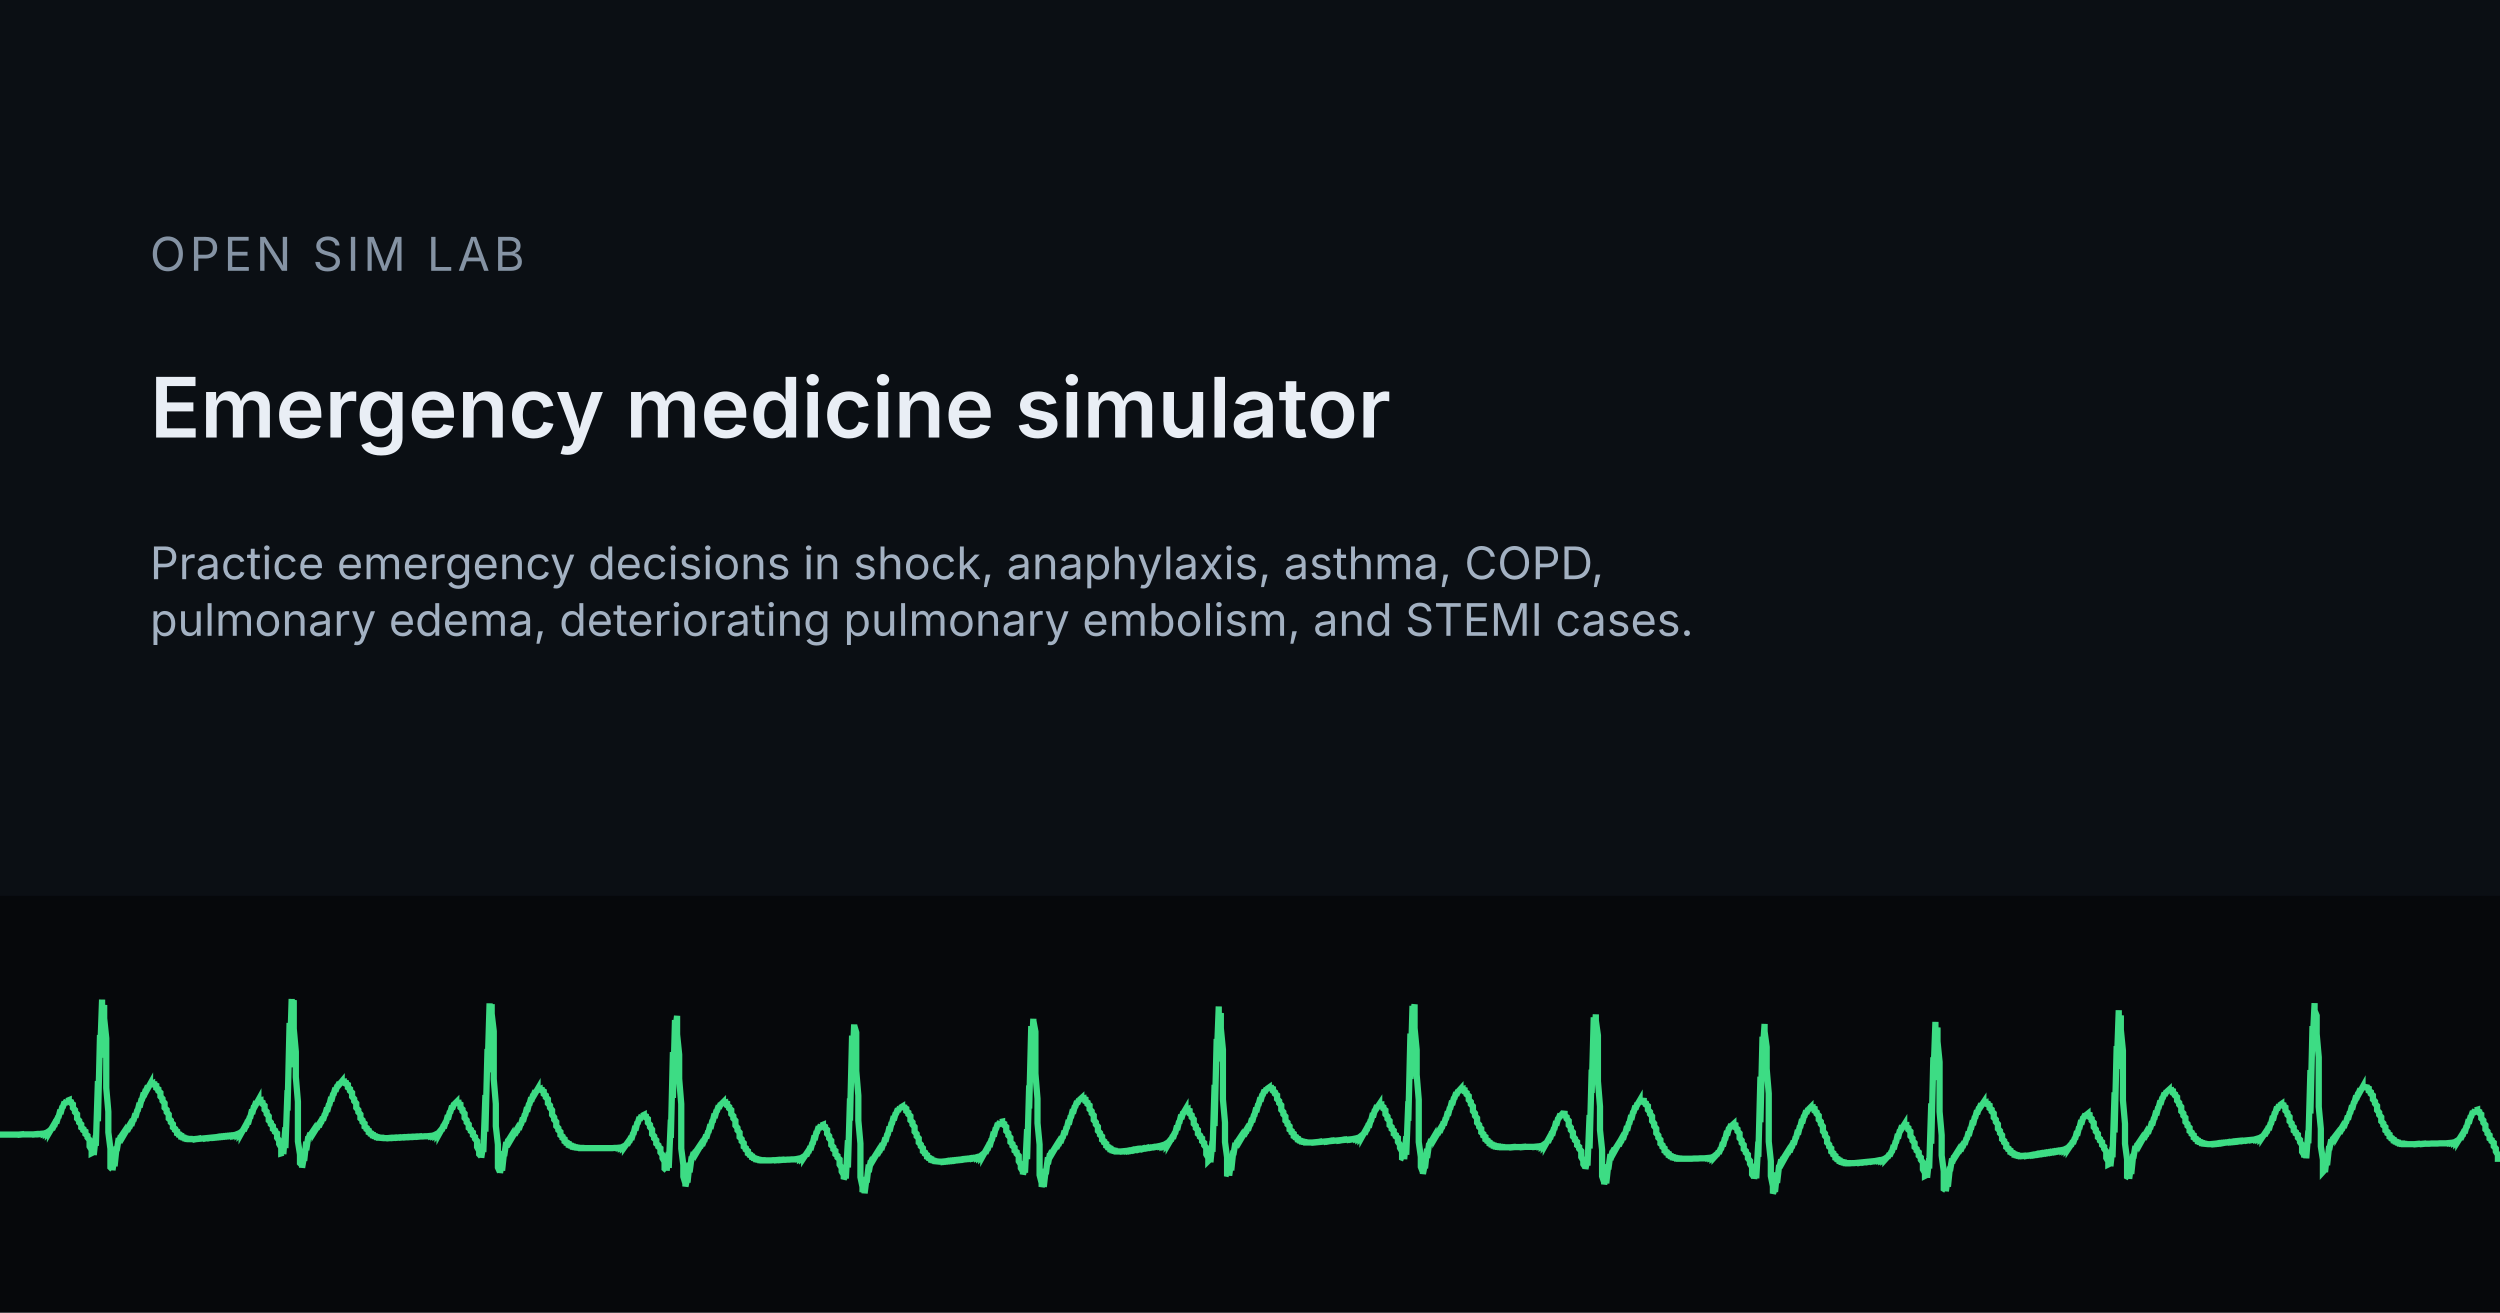
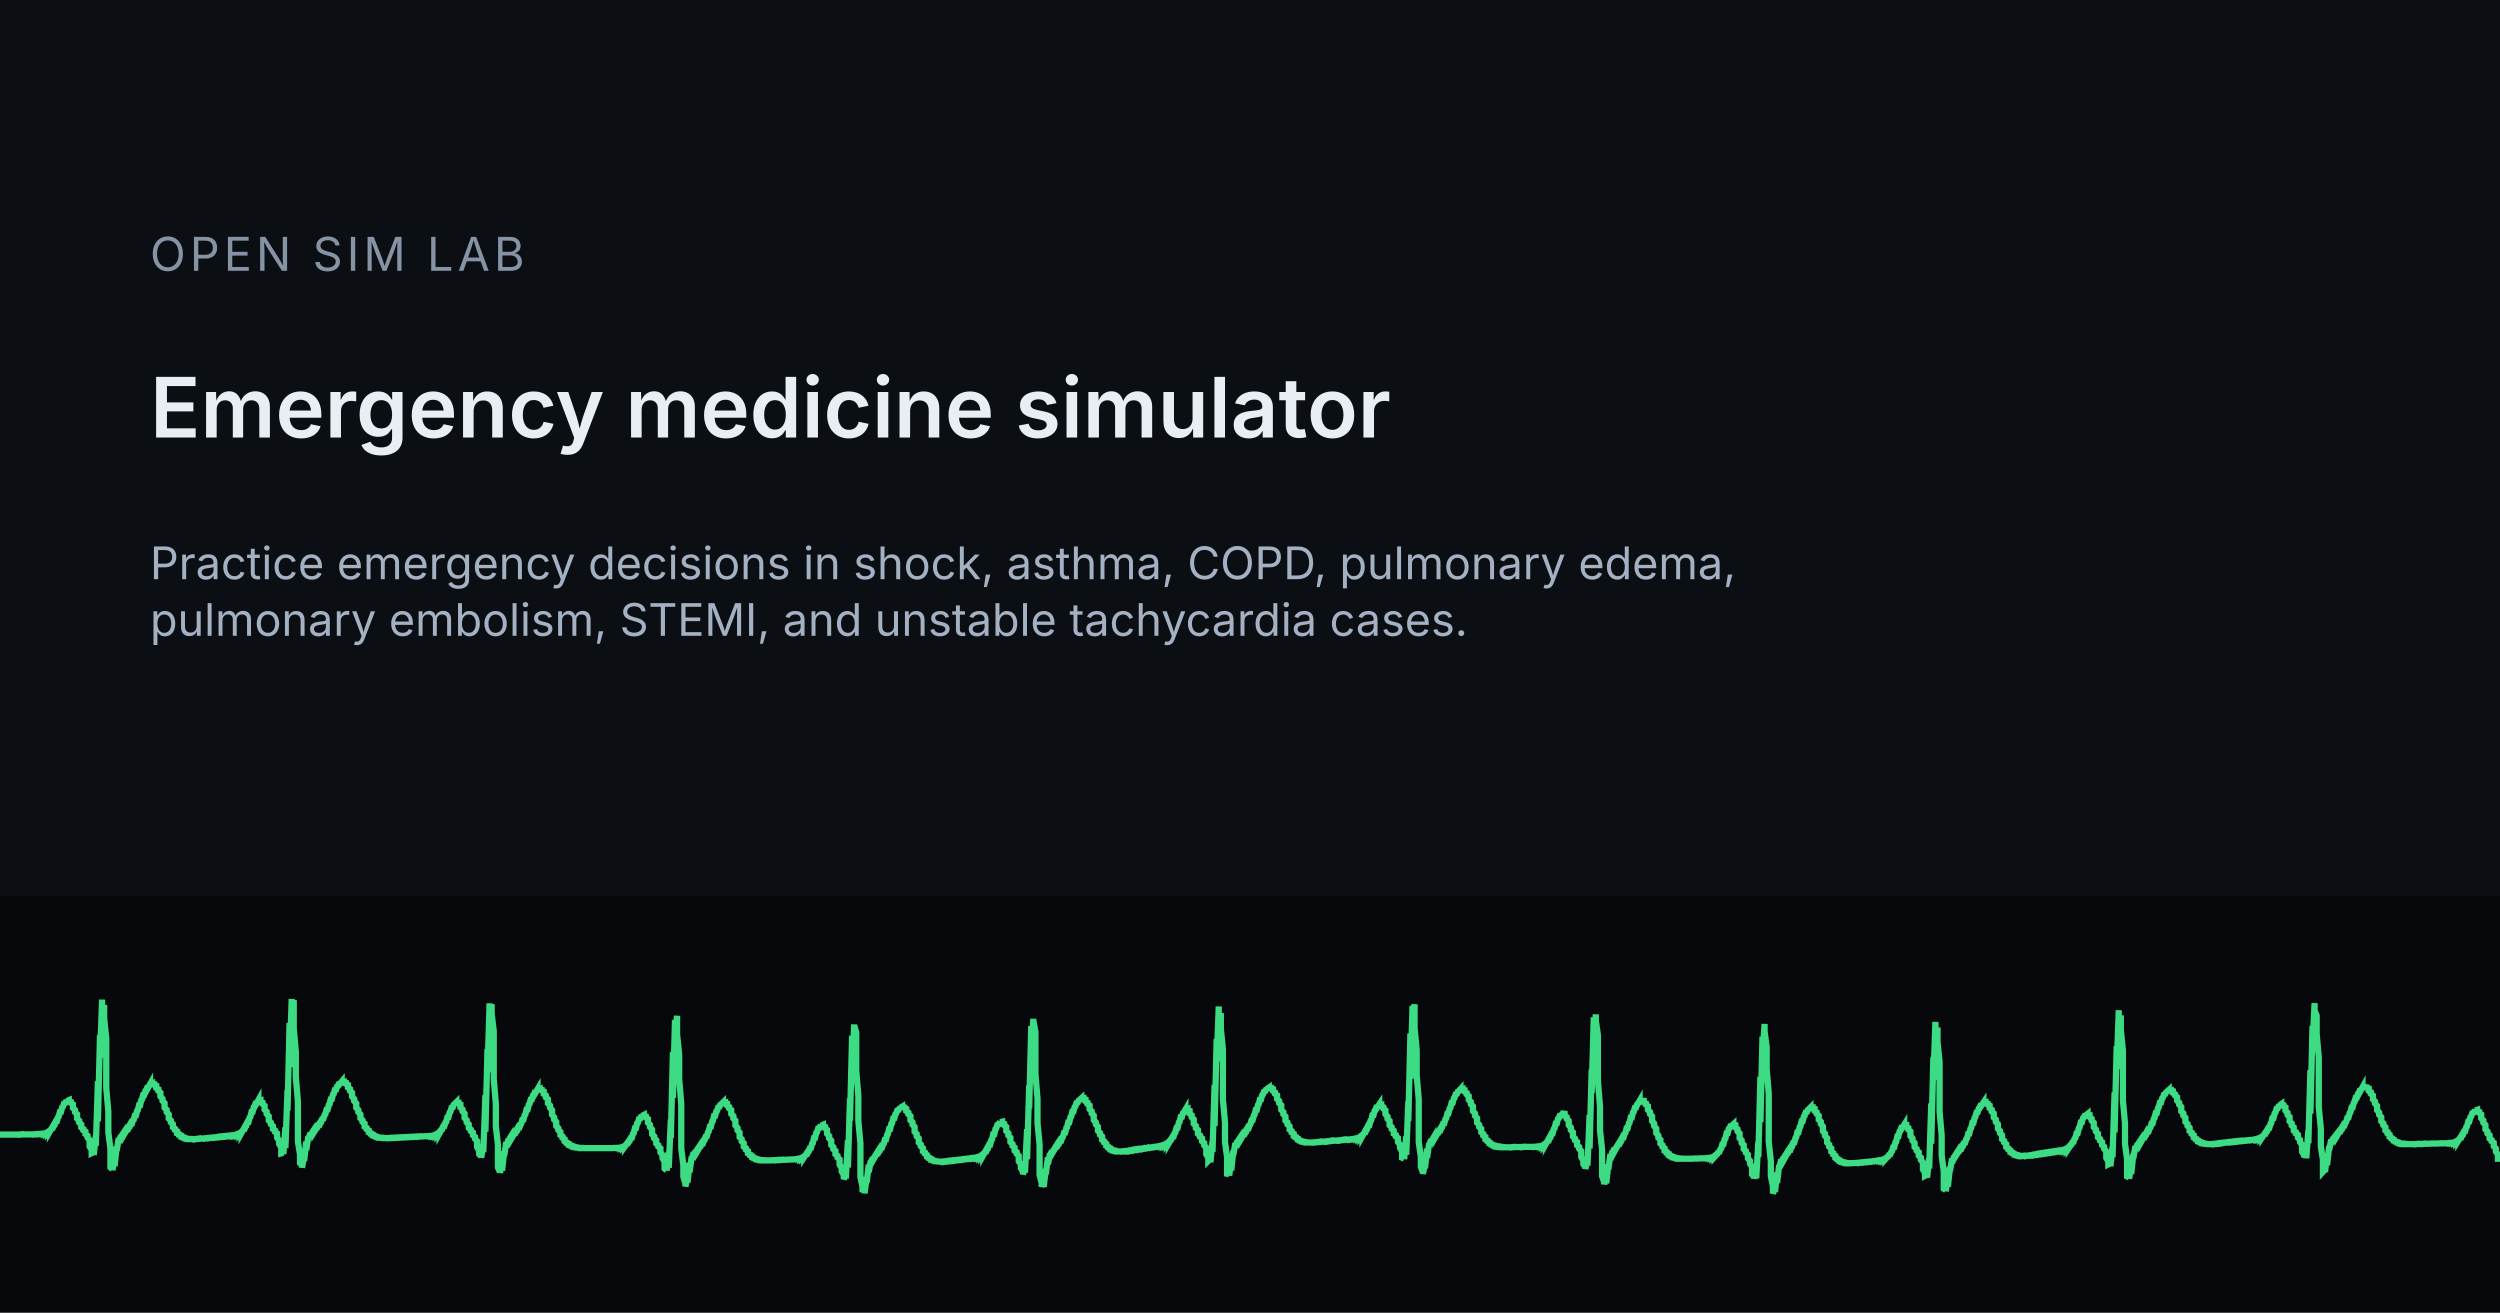
<svg xmlns="http://www.w3.org/2000/svg" width="1200" height="630" viewBox="0 0 1200 630">
  <rect width="1200" height="630" fill="#0B0F14" />
  <rect x="0" y="430" width="1200" height="200" fill="#06080B" />
  <g transform="translate(0 455)">
    <path d="M0 89.6 L0 89.6 L1 89.6 L1 89.6 L2 89.6 L2 89.6 L3 89.6 L3 89.6 L4 89.6 L4 89.6 L5 89.6 L5 89.6 L6 89.6 L6 89.6 L7 89.6 L7 89.6 L8 89.6 L8 89.6 L9 89.6 L9 89.6 L10 89.5 L10 89.6 L11 89.5 L11 89.5 L12 89.5 L12 89.5 L13 89.5 L13 89.5 L14 89.5 L14 89.5 L15 89.5 L15 89.5 L16 89.5 L16 89.5 L17 89.4 L17 89.5 L18 89.4 L18 89.4 L19 89.3 L19 89.4 L20 89.3 L20 89.3 L21 89.1 L21 89.2 L22 88.8 L22 89.0 L23 88.3 L23 88.7 L24 87.6 L24 88.0 L25 86.3 L25 87.2 L26 85.0 L26 85.7 L27 82.6 L27 84.2 L28 80.7 L28 81.6 L29 77.7 L29 79.7 L30 75.9 L30 76.8 L31 73.9 L31 75.1 L32 73.2 L32 73.5 L33 73.1 L33 73.5 L34 73.9 L34 74.4 L35 75.1 L35 76.8 L36 77.8 L36 78.8 L37 79.8 L37 81.9 L38 82.9 L38 83.8 L39 84.7 L39 86.2 L40 86.9 L40 87.5 L41 88.1 L41 89.3 L42 90.1 L42 91.0 L43 92.2 L43 95.3 L44 97.0 L44 98.5 L45 98.0 L45 99.4 L46 90.1 L46 95.0 L47 63.9 L47 83.2 L48 41.8 L48 52.7 L49 24.8 L49 32.7 L50 27.4 L50 33.8 L51 43.4 L51 67.2 L52 78.6 L52 88.5 L53 96.4 L53 105.3 L54 106.3 L54 106.7 L55 99.9 L55 104.8 L56 95.3 L56 97.4 L57 91.3 L57 93.5 L58 90.2 L58 90.7 L59 89.2 L59 89.8 L60 88.4 L60 88.8 L61 87.1 L61 88.0 L62 85.9 L62 86.5 L63 83.9 L63 85.3 L64 82.2 L64 83.1 L65 79.5 L65 81.4 L66 77.5 L66 78.5 L67 74.4 L67 76.5 L68 72.3 L68 73.4 L69 69.5 L69 71.4 L70 67.9 L70 68.7 L71 66.2 L71 67.3 L72 65.5 L72 65.7 L73 65.2 L73 65.3 L74 65.4 L74 65.7 L75 66.1 L75 67.2 L76 67.8 L76 68.6 L77 69.5 L77 71.3 L78 72.4 L78 73.4 L79 74.5 L79 76.7 L80 77.7 L80 78.8 L81 79.9 L81 81.9 L82 82.8 L82 83.7 L83 84.6 L83 86.1 L84 86.8 L84 87.4 L85 88.0 L85 89.0 L86 89.4 L86 89.8 L87 90.1 L87 90.7 L88 90.9 L88 91.1 L89 91.3 L89 91.5 L90 91.6 L90 91.7 L91 91.7 L91 91.8 L92 91.8 L92 91.8 L93 91.8 L93 91.8 L94 91.7 L94 91.8 L95 91.6 L95 91.7 L96 91.6 L96 91.6 L97 91.5 L97 91.5 L98 91.4 L98 91.4 L99 91.3 L99 91.4 L100 91.2 L100 91.2 L101 91.1 L101 91.2 L102 91.0 L102 91.0 L103 90.9 L103 91.0 L104 90.8 L104 90.9 L105 90.7 L105 90.8 L106 90.6 L106 90.7 L107 90.5 L107 90.6 L108 90.4 L108 90.5 L109 90.3 L109 90.4 L110 90.2 L110 90.3 L111 90.1 L111 90.2 L112 90.0 L112 90.1 L113 89.7 L113 89.9 L114 89.5 L114 89.6 L115 88.9 L115 89.3 L116 88.2 L116 88.6 L117 86.8 L117 87.8 L118 85.4 L118 86.1 L119 82.8 L119 84.6 L120 80.8 L120 81.8 L121 77.6 L121 79.7 L122 75.7 L122 76.6 L123 73.7 L123 74.9 L124 73.1 L124 73.3 L125 73.1 L125 73.7 L126 74.2 L126 74.9 L127 75.7 L127 77.6 L128 78.6 L128 79.7 L129 80.8 L129 82.8 L130 83.8 L130 84.6 L131 85.5 L131 86.9 L132 87.6 L132 88.3 L133 89.0 L133 91.1 L134 92.5 L134 94.1 L135 95.8 L135 98.6 L136 98.3 L136 99.0 L137 86.1 L137 96.1 L138 68.3 L138 78.1 L139 36.0 L139 57.3 L140 24.5 L140 28.4 L141 25.1 L141 38.8 L142 49.9 L142 62.0 L143 73.8 L143 92.9 L144 99.2 L144 103.3 L145 104.3 L145 105.5 L146 99.7 L146 102.2 L147 93.0 L147 97.1 L148 90.5 L148 91.6 L149 88.9 L149 89.8 L150 88.3 L150 88.6 L151 87.3 L151 88.0 L152 86.4 L152 86.9 L153 84.8 L153 85.9 L154 83.5 L154 84.2 L155 81.2 L155 82.8 L156 79.5 L156 80.4 L157 76.7 L157 78.6 L158 74.7 L158 75.7 L159 71.6 L159 73.6 L160 69.7 L160 70.7 L161 67.2 L161 68.9 L162 65.9 L162 66.5 L163 64.6 L163 65.4 L164 64.2 L164 64.3 L165 64.2 L165 64.4 L166 64.7 L166 65.2 L167 65.7 L167 67.0 L168 67.7 L168 68.6 L169 69.5 L169 71.4 L170 72.5 L170 73.5 L171 74.6 L171 76.7 L172 77.8 L172 78.8 L173 79.9 L173 81.8 L174 82.7 L174 83.5 L175 84.3 L175 85.8 L176 86.4 L176 87.0 L177 87.6 L177 88.5 L178 88.9 L178 89.3 L179 89.6 L179 90.1 L180 90.3 L180 90.5 L181 90.7 L181 90.9 L182 91.0 L182 91.1 L183 91.1 L183 91.2 L184 91.3 L184 91.3 L185 91.3 L185 91.3 L186 91.3 L186 91.3 L187 91.2 L187 91.3 L188 91.2 L188 91.2 L189 91.1 L189 91.2 L190 91.1 L190 91.1 L191 91.0 L191 91.1 L192 91.0 L192 91.0 L193 90.9 L193 91.0 L194 90.9 L194 90.9 L195 90.8 L195 90.9 L196 90.8 L196 90.8 L197 90.7 L197 90.8 L198 90.7 L198 90.7 L199 90.6 L199 90.7 L200 90.6 L200 90.6 L201 90.5 L201 90.6 L202 90.5 L202 90.5 L203 90.5 L203 90.5 L204 90.4 L204 90.4 L205 90.4 L205 90.4 L206 90.3 L206 90.3 L207 90.2 L207 90.3 L208 90.0 L208 90.1 L209 89.6 L209 89.9 L210 89.2 L210 89.4 L211 88.2 L211 88.9 L212 87.1 L212 87.7 L213 85.0 L213 86.5 L214 83.3 L214 84.2 L215 80.3 L215 82.3 L216 78.3 L216 79.3 L217 75.8 L217 77.4 L218 74.6 L218 75.1 L219 74.1 L219 74.3 L220 74.3 L220 74.6 L221 75.1 L221 76.6 L222 77.5 L222 78.4 L223 79.5 L223 81.6 L224 82.7 L224 83.7 L225 84.7 L225 86.4 L226 87.2 L226 87.9 L227 88.6 L227 89.9 L228 90.7 L228 91.6 L229 92.7 L229 95.6 L230 97.4 L230 99.0 L231 100.1 L231 100.7 L232 94.1 L232 98.0 L233 70.6 L233 88.2 L234 48.5 L234 59.7 L235 26.6 L235 38.3 L236 27.0 L236 31.6 L237 40.0 L237 63.0 L238 74.9 L238 85.6 L239 94.4 L239 105.4 L240 107.6 L240 108.0 L241 102.4 L241 106.9 L242 97.6 L242 99.9 L243 93.2 L243 95.7 L244 91.9 L244 92.5 L245 90.9 L245 91.5 L246 90.2 L246 90.6 L247 88.9 L247 89.8 L248 87.8 L248 88.4 L249 85.8 L249 87.2 L250 84.2 L250 85.0 L251 81.5 L251 83.4 L252 79.6 L252 80.6 L253 76.5 L253 78.6 L254 74.5 L254 75.5 L255 71.8 L255 73.6 L256 70.2 L256 71.0 L257 68.5 L257 69.6 L258 67.9 L258 68.2 L259 67.8 L259 67.9 L260 68.1 L260 68.4 L261 68.9 L261 70.1 L262 70.8 L262 71.7 L263 72.6 L263 74.6 L264 75.6 L264 76.7 L265 77.9 L265 80.1 L266 81.3 L266 82.4 L267 83.5 L267 85.5 L268 86.5 L268 87.4 L269 88.3 L269 89.8 L270 90.5 L270 91.2 L271 91.8 L271 92.8 L272 93.3 L272 93.7 L273 94.0 L273 94.6 L274 94.8 L274 95.0 L275 95.2 L275 95.5 L276 95.6 L276 95.7 L277 95.8 L277 95.9 L278 96.0 L278 96.0 L279 96.0 L279 96.1 L280 96.1 L280 96.1 L281 96.1 L281 96.1 L282 96.1 L282 96.1 L283 96.1 L283 96.1 L284 96.1 L284 96.1 L285 96.1 L285 96.1 L286 96.1 L286 96.1 L287 96.1 L287 96.1 L288 96.1 L288 96.1 L289 96.1 L289 96.1 L290 96.1 L290 96.1 L291 96.1 L291 96.1 L292 96.1 L292 96.1 L293 96.1 L293 96.1 L294 96.1 L294 96.1 L295 96.0 L295 96.0 L296 96.0 L296 96.0 L297 95.9 L297 96.0 L298 95.8 L298 95.9 L299 95.4 L299 95.7 L300 94.9 L300 95.2 L301 93.8 L301 94.6 L302 92.7 L302 93.3 L303 90.5 L303 92.1 L304 88.6 L304 89.6 L305 85.5 L305 87.6 L306 83.5 L306 84.5 L307 81.2 L307 82.7 L308 80.3 L308 80.7 L309 80.2 L309 80.4 L310 80.8 L310 81.4 L311 82.1 L311 83.9 L312 84.9 L312 86.0 L313 87.2 L313 89.4 L314 90.4 L314 91.4 L315 92.3 L315 93.9 L316 94.7 L316 95.4 L317 96.2 L317 98.1 L318 99.4 L318 100.9 L319 102.6 L319 105.9 L320 106.8 L320 106.9 L321 98.0 L321 105.6 L322 82.4 L322 91.2 L323 50.0 L323 72.0 L324 34.6 L324 40.8 L325 32.6 L325 41.5 L326 51.2 L326 62.8 L327 74.9 L327 96.3 L328 104.2 L328 109.8 L329 113.1 L329 114.5 L330 110.3 L330 112.6 L331 103.1 L331 107.7 L332 100.2 L332 101.4 L333 98.1 L333 99.3 L334 97.4 L334 97.8 L335 96.3 L335 97.1 L336 95.4 L336 95.9 L337 93.6 L337 94.9 L338 92.2 L338 92.9 L339 89.7 L339 91.4 L340 87.8 L340 88.7 L341 84.7 L341 86.8 L342 82.6 L342 83.7 L343 79.6 L343 81.6 L344 77.8 L344 78.7 L345 75.7 L345 77.0 L346 74.7 L346 75.2 L347 74.2 L347 74.4 L348 74.2 L348 74.4 L349 74.7 L349 75.6 L350 76.3 L350 77.0 L351 77.8 L351 79.7 L352 80.7 L352 81.8 L353 82.9 L353 85.2 L354 86.4 L354 87.5 L355 88.6 L355 90.8 L356 91.8 L356 92.8 L357 93.7 L357 95.4 L358 96.1 L358 96.8 L359 97.5 L359 98.6 L360 99.1 L360 99.5 L361 99.9 L361 100.5 L362 100.8 L362 101.0 L363 101.2 L363 101.5 L364 101.6 L364 101.7 L365 101.8 L365 101.9 L366 101.9 L366 102.0 L367 102.0 L367 102.0 L368 102.0 L368 102.0 L369 102.0 L369 102.0 L370 102.0 L370 102.0 L371 101.9 L371 101.9 L372 101.9 L372 101.9 L373 101.8 L373 101.9 L374 101.8 L374 101.8 L375 101.7 L375 101.8 L376 101.7 L376 101.7 L377 101.7 L377 101.7 L378 101.6 L378 101.6 L379 101.6 L379 101.6 L380 101.5 L380 101.5 L381 101.5 L381 101.5 L382 101.4 L382 101.4 L383 101.2 L383 101.3 L384 101.1 L384 101.2 L385 100.6 L385 100.9 L386 100.1 L386 100.4 L387 98.9 L387 99.8 L388 97.7 L388 98.3 L389 95.3 L389 97.0 L390 93.3 L390 94.3 L391 90.1 L391 92.2 L392 88.0 L392 89.0 L393 85.7 L393 87.1 L394 85.0 L394 85.3 L395 84.9 L395 85.3 L396 85.8 L396 86.5 L397 87.3 L397 89.2 L398 90.3 L398 91.4 L399 92.5 L399 94.6 L400 95.6 L400 96.6 L401 97.4 L401 99.0 L402 99.8 L402 100.6 L403 101.5 L403 104.0 L404 105.6 L404 107.3 L405 109.0 L405 111.0 L406 108.9 L406 110.7 L407 92.3 L407 105.4 L408 72.2 L408 82.9 L409 42.1 L409 60.9 L410 36.7 L410 37.2 L411 40.6 L411 59.0 L412 70.9 L412 82.9 L413 93.9 L413 110.0 L414 114.7 L414 117.2 L415 115.0 L415 117.8 L416 110.0 L416 112.6 L417 104.0 L417 107.6 L418 102.1 L418 102.9 L419 100.7 L419 101.5 L420 99.9 L420 100.3 L421 98.6 L421 99.5 L422 97.5 L422 98.1 L423 95.5 L423 96.9 L424 93.8 L424 94.7 L425 91.1 L425 93.0 L426 89.0 L426 90.1 L427 85.8 L427 88.0 L428 83.7 L428 84.8 L429 80.8 L429 82.7 L430 79.1 L430 79.9 L431 77.2 L431 78.4 L432 76.5 L432 76.8 L433 76.2 L433 76.3 L434 76.5 L434 76.7 L435 77.2 L435 78.3 L436 79.0 L436 79.8 L437 80.7 L437 82.7 L438 83.7 L438 84.8 L439 85.9 L439 88.2 L440 89.3 L440 90.4 L441 91.4 L441 93.4 L442 94.4 L442 95.2 L443 96.1 L443 97.6 L444 98.2 L444 98.8 L445 99.4 L445 100.3 L446 100.7 L446 101.0 L447 101.3 L447 101.8 L448 102.0 L448 102.1 L449 102.3 L449 102.4 L450 102.5 L450 102.5 L451 102.6 L451 102.6 L452 102.6 L452 102.6 L453 102.5 L453 102.6 L454 102.4 L454 102.5 L455 102.3 L455 102.4 L456 102.2 L456 102.3 L457 102.1 L457 102.2 L458 102.0 L458 102.1 L459 101.9 L459 102.0 L460 101.8 L460 101.8 L461 101.6 L461 101.7 L462 101.5 L462 101.6 L463 101.4 L463 101.5 L464 101.3 L464 101.3 L465 101.1 L465 101.2 L466 101.0 L466 101.1 L467 100.9 L467 101.0 L468 100.7 L468 100.8 L469 100.5 L469 100.7 L470 100.2 L470 100.4 L471 99.6 L471 100.1 L472 99.0 L472 99.4 L473 97.6 L473 98.6 L474 96.3 L474 97.0 L475 93.7 L475 95.5 L476 91.6 L476 92.6 L477 88.3 L477 90.5 L478 86.3 L478 87.2 L479 84.1 L479 85.4 L480 83.4 L480 83.6 L481 83.4 L481 83.9 L482 84.4 L482 85.1 L483 85.9 L483 87.9 L484 88.9 L484 90.0 L485 91.1 L485 93.2 L486 94.1 L486 95.0 L487 95.8 L487 97.3 L488 98.0 L488 98.8 L489 99.8 L489 102.4 L490 104.0 L490 105.7 L491 107.3 L491 108.7 L492 105.6 L492 107.9 L493 87.0 L493 101.4 L494 66.0 L494 77.1 L495 37.5 L495 54.8 L496 34.0 L496 34.9 L497 40.2 L497 60.3 L498 72.4 L498 84.1 L499 94.4 L499 109.0 L500 112.9 L500 114.7 L501 111.2 L501 114.7 L502 106.1 L502 108.6 L503 100.5 L503 103.8 L504 98.7 L504 99.5 L505 97.4 L505 98.2 L506 96.6 L506 97.0 L507 95.3 L507 96.2 L508 94.2 L508 94.8 L509 92.2 L509 93.6 L510 90.6 L510 91.4 L511 87.8 L511 89.7 L512 85.8 L512 86.8 L513 82.6 L513 84.8 L514 80.5 L514 81.6 L515 77.5 L515 79.5 L516 75.7 L516 76.6 L517 73.6 L517 74.9 L518 72.7 L518 73.1 L519 72.2 L519 72.4 L520 72.2 L520 72.4 L521 72.7 L521 73.6 L522 74.2 L522 74.9 L523 75.6 L523 77.4 L524 78.4 L524 79.4 L525 80.4 L525 82.6 L526 83.7 L526 84.7 L527 85.8 L527 87.8 L528 88.8 L528 89.7 L529 90.5 L529 92.1 L530 92.8 L530 93.4 L531 94.0 L531 95.0 L532 95.5 L532 95.9 L533 96.2 L533 96.8 L534 97.0 L534 97.2 L535 97.3 L535 97.5 L536 97.6 L536 97.7 L537 97.7 L537 97.7 L538 97.7 L538 97.7 L539 97.6 L539 97.7 L540 97.6 L540 97.6 L541 97.4 L541 97.5 L542 97.3 L542 97.4 L543 97.1 L543 97.3 L544 97.0 L544 97.1 L545 96.8 L545 97.0 L546 96.7 L546 96.8 L547 96.6 L547 96.7 L548 96.4 L548 96.5 L549 96.3 L549 96.4 L550 96.1 L550 96.2 L551 96.0 L551 96.1 L552 95.9 L552 95.9 L553 95.7 L553 95.8 L554 95.6 L554 95.6 L555 95.4 L555 95.5 L556 95.3 L556 95.3 L557 95.0 L557 95.2 L558 94.9 L558 95.0 L559 94.4 L559 94.7 L560 94.0 L560 94.3 L561 93.1 L561 93.8 L562 92.1 L562 92.6 L563 90.1 L563 91.5 L564 88.4 L564 89.3 L565 85.3 L565 87.4 L566 83.1 L566 84.2 L567 80.1 L567 82.1 L568 78.7 L568 79.3 L569 77.6 L569 78.1 L570 77.6 L570 77.9 L571 78.2 L571 79.5 L572 80.3 L572 81.3 L573 82.3 L573 84.4 L574 85.4 L574 86.5 L575 87.4 L575 89.2 L576 90.0 L576 90.7 L577 91.4 L577 92.8 L578 93.6 L578 94.7 L579 95.9 L579 99.1 L580 100.8 L580 102.2 L581 101.2 L581 102.9 L582 92.7 L582 97.9 L583 65.7 L583 85.5 L584 43.7 L584 54.5 L585 28.1 L585 34.9 L586 31.3 L586 38.6 L587 48.8 L587 72.7 L588 83.8 L588 93.2 L589 100.5 L589 108.4 L590 108.6 L590 109.3 L591 101.8 L591 106.8 L592 97.3 L592 99.4 L593 93.6 L593 95.7 L594 92.5 L594 93.0 L595 91.5 L595 92.2 L596 90.7 L596 91.1 L597 89.4 L597 90.3 L598 88.2 L598 88.8 L599 86.1 L599 87.6 L600 84.5 L600 85.3 L601 81.8 L601 83.6 L602 79.8 L602 80.8 L603 76.7 L603 78.8 L604 74.7 L604 75.7 L605 71.8 L605 73.7 L606 70.1 L606 70.9 L607 68.2 L607 69.4 L608 67.4 L608 67.8 L609 67.1 L609 67.2 L610 67.2 L610 67.4 L611 67.7 L611 68.6 L612 69.3 L612 70.0 L613 70.7 L613 72.5 L614 73.5 L614 74.5 L615 75.5 L615 77.7 L616 78.8 L616 79.8 L617 80.9 L617 82.9 L618 83.8 L618 84.7 L619 85.6 L619 87.2 L620 87.9 L620 88.6 L621 89.2 L621 90.3 L622 90.7 L622 91.1 L623 91.5 L623 92.1 L624 92.4 L624 92.6 L625 92.8 L625 93.0 L626 93.1 L626 93.2 L627 93.3 L627 93.4 L628 93.4 L628 93.4 L629 93.4 L629 93.4 L630 93.4 L630 93.4 L631 93.3 L631 93.4 L632 93.3 L632 93.3 L633 93.1 L633 93.2 L634 93.1 L634 93.1 L635 93.0 L635 93.0 L636 92.9 L636 92.9 L637 92.8 L637 92.9 L638 92.7 L638 92.8 L639 92.6 L639 92.7 L640 92.6 L640 92.6 L641 92.5 L641 92.5 L642 92.4 L642 92.4 L643 92.3 L643 92.4 L644 92.2 L644 92.3 L645 92.1 L645 92.2 L646 92.1 L646 92.1 L647 92.0 L647 92.0 L648 91.9 L648 92.0 L649 91.8 L649 91.9 L650 91.7 L650 91.7 L651 91.4 L651 91.6 L652 91.2 L652 91.3 L653 90.5 L653 91.0 L654 89.9 L654 90.2 L655 88.4 L655 89.4 L656 87.0 L656 87.7 L657 84.4 L657 86.2 L658 82.4 L658 83.4 L659 79.3 L659 81.3 L660 77.5 L660 78.3 L661 75.6 L661 76.7 L662 75.2 L662 75.3 L663 75.2 L663 75.8 L664 76.4 L664 77.1 L665 77.9 L665 79.8 L666 80.9 L666 82.0 L667 83.0 L667 85.1 L668 86.0 L668 86.9 L669 87.7 L669 89.2 L670 89.8 L670 90.5 L671 91.2 L671 93.1 L672 94.5 L672 96.0 L673 97.7 L673 100.7 L674 101.1 L674 101.4 L675 90.4 L675 99.3 L676 73.6 L676 83.0 L677 41.1 L677 62.9 L678 27.8 L678 32.7 L679 27.1 L679 38.5 L680 49.0 L680 60.9 L681 72.9 L681 93.2 L682 100.3 L682 105.1 L683 107.7 L683 108.5 L684 103.4 L684 105.8 L685 96.4 L685 100.8 L686 93.7 L686 94.8 L687 91.9 L687 92.9 L688 91.2 L688 91.5 L689 90.1 L689 90.8 L690 89.1 L690 89.6 L691 87.3 L691 88.6 L692 85.9 L692 86.7 L693 83.4 L693 85.1 L694 81.5 L694 82.5 L695 78.5 L695 80.5 L696 76.4 L696 77.4 L697 73.4 L697 75.4 L698 71.6 L698 72.5 L699 69.4 L699 70.8 L700 68.4 L700 68.9 L701 67.8 L701 68.1 L702 67.8 L702 67.9 L703 68.2 L703 69.0 L704 69.6 L704 70.3 L705 71.1 L705 72.9 L706 73.9 L706 75.0 L707 76.0 L707 78.3 L708 79.4 L708 80.6 L709 81.7 L709 83.9 L710 84.9 L710 85.9 L711 86.8 L711 88.5 L712 89.3 L712 90.1 L713 90.7 L713 91.9 L714 92.4 L714 92.8 L715 93.3 L715 93.9 L716 94.2 L716 94.5 L717 94.7 L717 95.0 L718 95.1 L718 95.3 L719 95.3 L719 95.5 L720 95.5 L720 95.6 L721 95.6 L721 95.7 L722 95.7 L722 95.7 L723 95.7 L723 95.7 L724 95.7 L724 95.7 L725 95.7 L725 95.7 L726 95.6 L726 95.7 L727 95.6 L727 95.6 L728 95.6 L728 95.6 L729 95.6 L729 95.6 L730 95.6 L730 95.6 L731 95.5 L731 95.6 L732 95.5 L732 95.5 L733 95.5 L733 95.5 L734 95.5 L734 95.5 L735 95.5 L735 95.5 L736 95.5 L736 95.5 L737 95.4 L737 95.5 L738 95.4 L738 95.4 L739 95.2 L739 95.3 L740 95.0 L740 95.1 L741 94.4 L741 94.9 L742 93.8 L742 94.1 L743 92.3 L743 93.4 L744 90.9 L744 91.7 L745 88.3 L745 90.1 L746 86.2 L746 87.3 L747 83.2 L747 85.2 L748 81.4 L748 82.2 L749 79.7 L749 80.7 L750 79.5 L750 79.5 L751 79.6 L751 80.5 L752 81.2 L752 82.0 L753 83.0 L753 85.1 L754 86.2 L754 87.4 L755 88.5 L755 90.5 L756 91.5 L756 92.3 L757 93.1 L757 94.7 L758 95.5 L758 96.4 L759 97.5 L759 100.4 L760 102.1 L760 103.8 L761 105.3 L761 106.1 L762 101.4 L762 104.5 L763 80.2 L763 96.3 L764 58.4 L764 69.6 L765 33.3 L765 47.7 L766 31.9 L766 34.9 L767 42.0 L767 64.0 L768 76.1 L768 87.4 L769 96.9 L769 109.6 L770 112.5 L770 113.5 L771 108.9 L771 113.0 L772 103.9 L772 106.3 L773 99.0 L773 101.8 L774 97.5 L774 98.1 L775 96.2 L775 97.0 L776 95.4 L776 95.8 L777 94.0 L777 95.0 L778 92.7 L778 93.4 L779 90.4 L779 92.0 L780 88.6 L780 89.5 L781 85.6 L781 87.7 L782 83.5 L782 84.6 L783 80.3 L783 82.5 L784 78.3 L784 79.3 L785 75.8 L785 77.4 L786 74.5 L786 75.1 L787 73.4 L787 74.0 L788 73.3 L788 73.3 L789 73.4 L789 74.1 L790 74.6 L790 75.2 L791 75.9 L791 77.7 L792 78.7 L792 79.7 L793 80.8 L793 83.1 L794 84.3 L794 85.5 L795 86.7 L795 88.9 L796 90.0 L796 91.1 L797 92.1 L797 93.9 L798 94.7 L798 95.5 L799 96.2 L799 97.4 L800 97.9 L800 98.4 L801 98.8 L801 99.5 L802 99.8 L802 100.1 L803 100.3 L803 100.6 L804 100.7 L804 100.8 L805 100.9 L805 101.1 L806 101.1 L806 101.2 L807 101.2 L807 101.2 L808 101.2 L808 101.2 L809 101.2 L809 101.2 L810 101.2 L810 101.2 L811 101.2 L811 101.2 L812 101.2 L812 101.2 L813 101.1 L813 101.1 L814 101.1 L814 101.1 L815 101.1 L815 101.1 L816 101.0 L816 101.0 L817 101.0 L817 101.0 L818 101.0 L818 101.0 L819 100.9 L819 100.9 L820 100.8 L820 100.9 L821 100.7 L821 100.8 L822 100.4 L822 100.6 L823 99.8 L823 100.3 L824 99.2 L824 99.5 L825 97.6 L825 98.7 L826 96.1 L826 96.9 L827 93.3 L827 95.2 L828 91.1 L828 92.2 L829 87.9 L829 90.0 L830 86.1 L830 87.0 L831 84.7 L831 85.5 L832 84.6 L832 84.7 L833 85.0 L833 86.2 L834 87.0 L834 88.0 L835 89.0 L835 91.3 L836 92.4 L836 93.6 L837 94.6 L837 96.6 L838 97.5 L838 98.3 L839 99.2 L839 101.0 L840 102.2 L840 103.6 L841 105.2 L841 108.7 L842 110.1 L842 110.8 L843 105.6 L843 110.6 L844 93.0 L844 100.3 L845 61.8 L845 83.7 L846 42.6 L846 51.2 L847 36.5 L847 40.1 L848 47.6 L848 58.0 L849 69.9 L849 93.0 L850 102.3 L850 109.5 L851 114.4 L851 117.9 L852 115.3 L852 117.1 L853 107.8 L853 112.8 L854 104.2 L854 105.8 L855 101.6 L855 103.0 L856 100.7 L856 101.1 L857 99.5 L857 100.3 L858 98.5 L858 99.0 L859 96.7 L859 98.0 L860 95.2 L860 96.0 L861 92.6 L861 94.4 L862 90.6 L862 91.6 L863 87.4 L863 89.6 L864 85.3 L864 86.4 L865 82.2 L865 84.2 L866 80.3 L866 81.2 L867 78.1 L867 79.5 L868 77.2 L868 77.6 L869 76.6 L869 76.9 L870 76.7 L870 76.9 L871 77.2 L871 78.2 L872 78.9 L872 79.6 L873 80.5 L873 82.4 L874 83.4 L874 84.5 L875 85.7 L875 88.0 L876 89.1 L876 90.2 L877 91.3 L877 93.4 L878 94.4 L878 95.4 L879 96.2 L879 97.8 L880 98.5 L880 99.2 L881 99.8 L881 100.8 L882 101.2 L882 101.6 L883 101.9 L883 102.4 L884 102.6 L884 102.8 L885 102.9 L885 103.1 L886 103.2 L886 103.3 L887 103.3 L887 103.4 L888 103.4 L888 103.4 L889 103.3 L889 103.3 L890 103.3 L890 103.3 L891 103.2 L891 103.2 L892 103.1 L892 103.1 L893 103.0 L893 103.1 L894 102.9 L894 102.9 L895 102.8 L895 102.9 L896 102.7 L896 102.7 L897 102.6 L897 102.7 L898 102.5 L898 102.5 L899 102.4 L899 102.5 L900 102.3 L900 102.3 L901 102.1 L901 102.2 L902 102.0 L902 102.1 L903 101.8 L903 102.0 L904 101.5 L904 101.7 L905 101.0 L905 101.4 L906 100.3 L906 100.7 L907 98.8 L907 99.9 L908 97.5 L908 98.2 L909 94.7 L909 96.6 L910 92.6 L910 93.7 L911 89.3 L911 91.5 L912 87.3 L912 88.2 L913 85.3 L913 86.5 L914 84.9 L914 85.0 L915 85.0 L915 85.8 L916 86.4 L916 87.2 L917 88.1 L917 90.3 L918 91.4 L918 92.5 L919 93.6 L919 95.6 L920 96.5 L920 97.3 L921 98.1 L921 99.7 L922 100.6 L922 101.7 L923 103.0 L923 106.3 L924 108.0 L924 109.4 L925 108.9 L925 110.3 L926 101.0 L926 105.9 L927 74.6 L927 94.0 L928 52.5 L928 63.4 L929 35.5 L929 43.4 L930 38.2 L930 44.9 L931 54.8 L931 78.6 L932 89.9 L932 99.6 L933 107.2 L933 115.6 L934 116.2 L934 116.8 L935 109.6 L935 114.6 L936 105.0 L936 107.1 L937 101.1 L937 103.3 L938 99.9 L938 100.4 L939 98.8 L939 99.5 L940 97.9 L940 98.4 L941 96.4 L941 97.5 L942 95.1 L942 95.8 L943 92.9 L943 94.4 L944 91.1 L944 92.0 L945 88.2 L945 90.2 L946 86.1 L946 87.1 L947 82.8 L947 85.0 L948 80.8 L948 81.8 L949 78.0 L949 79.8 L950 76.4 L950 77.2 L951 74.8 L951 75.8 L952 74.3 L952 74.5 L953 74.2 L953 74.4 L954 74.7 L954 75.1 L955 75.6 L955 76.9 L956 77.6 L956 78.5 L957 79.4 L957 81.4 L958 82.4 L958 83.5 L959 84.6 L959 86.8 L960 87.8 L960 88.9 L961 89.9 L961 91.8 L962 92.6 L962 93.4 L963 94.2 L963 95.6 L964 96.2 L964 96.7 L965 97.2 L965 98.0 L966 98.3 L966 98.6 L967 98.9 L967 99.3 L968 99.4 L968 99.6 L969 99.7 L969 99.8 L970 99.8 L970 99.9 L971 99.8 L971 99.9 L972 99.8 L972 99.8 L973 99.7 L973 99.8 L974 99.6 L974 99.6 L975 99.4 L975 99.5 L976 99.3 L976 99.4 L977 99.1 L977 99.3 L978 99.0 L978 99.1 L979 98.8 L979 99.0 L980 98.7 L980 98.8 L981 98.5 L981 98.7 L982 98.4 L982 98.5 L983 98.2 L983 98.4 L984 98.1 L984 98.2 L985 97.9 L985 98.1 L986 97.8 L986 97.9 L987 97.6 L987 97.8 L988 97.5 L988 97.6 L989 97.3 L989 97.4 L990 97.1 L990 97.2 L991 96.7 L991 97.0 L992 96.3 L992 96.6 L993 95.5 L993 96.1 L994 94.6 L994 95.1 L995 92.7 L995 94.0 L996 91.0 L996 91.9 L997 88.0 L997 90.1 L998 85.8 L998 86.9 L999 82.7 L999 84.7 L1000 81.1 L1000 81.8 L1001 79.8 L1001 80.5 L1002 79.7 L1002 79.8 L1003 80.1 L1003 81.2 L1004 82.0 L1004 82.9 L1005 83.9 L1005 86.0 L1006 87.1 L1006 88.1 L1007 89.1 L1007 90.9 L1008 91.7 L1008 92.5 L1009 93.2 L1009 94.6 L1010 95.4 L1010 96.4 L1011 97.7 L1011 100.8 L1012 102.5 L1012 103.9 L1013 103.4 L1013 104.8 L1014 95.6 L1014 100.5 L1015 69.3 L1015 88.6 L1016 47.1 L1016 58.1 L1017 29.9 L1017 38.0 L1018 32.4 L1018 39.3 L1019 49.3 L1019 73.1 L1020 84.4 L1020 94.0 L1021 101.5 L1021 109.7 L1022 110.2 L1022 110.8 L1023 103.5 L1023 108.5 L1024 98.9 L1024 101.0 L1025 95.1 L1025 97.3 L1026 94.0 L1026 94.5 L1027 93.0 L1027 93.7 L1028 92.2 L1028 92.6 L1029 90.8 L1029 91.8 L1030 89.7 L1030 90.3 L1031 87.6 L1031 89.1 L1032 86.0 L1032 86.9 L1033 83.3 L1033 85.2 L1034 81.3 L1034 82.3 L1035 78.2 L1035 80.3 L1036 76.2 L1036 77.2 L1037 73.3 L1037 75.2 L1038 71.6 L1038 72.4 L1039 69.6 L1039 70.8 L1040 68.7 L1040 69.1 L1041 68.2 L1041 68.4 L1042 68.3 L1042 68.4 L1043 68.7 L1043 69.6 L1044 70.2 L1044 70.8 L1045 71.6 L1045 73.3 L1046 74.3 L1046 75.2 L1047 76.3 L1047 78.4 L1048 79.4 L1048 80.5 L1049 81.5 L1049 83.5 L1050 84.5 L1050 85.4 L1051 86.3 L1051 87.9 L1052 88.6 L1052 89.3 L1053 89.9 L1053 91.0 L1054 91.5 L1054 91.9 L1055 92.3 L1055 92.9 L1056 93.1 L1056 93.3 L1057 93.5 L1057 93.8 L1058 93.9 L1058 94.0 L1059 94.1 L1059 94.1 L1060 94.2 L1060 94.2 L1061 94.2 L1061 94.2 L1062 94.1 L1062 94.1 L1063 94.0 L1063 94.1 L1064 93.9 L1064 94.0 L1065 93.8 L1065 93.9 L1066 93.7 L1066 93.8 L1067 93.6 L1067 93.7 L1068 93.5 L1068 93.5 L1069 93.3 L1069 93.4 L1070 93.3 L1070 93.3 L1071 93.1 L1071 93.2 L1072 93.0 L1072 93.1 L1073 92.9 L1073 93.0 L1074 92.8 L1074 92.9 L1075 92.7 L1075 92.8 L1076 92.6 L1076 92.6 L1077 92.5 L1077 92.6 L1078 92.4 L1078 92.4 L1079 92.3 L1079 92.4 L1080 92.2 L1080 92.2 L1081 92.1 L1081 92.2 L1082 92.0 L1082 92.0 L1083 91.7 L1083 91.9 L1084 91.5 L1084 91.6 L1085 91.0 L1085 91.4 L1086 90.5 L1086 90.7 L1087 89.2 L1087 90.1 L1088 88.1 L1088 88.7 L1089 85.7 L1089 87.4 L1090 83.8 L1090 84.8 L1091 80.7 L1091 82.8 L1092 78.7 L1092 79.7 L1093 76.3 L1093 77.8 L1094 75.3 L1094 75.7 L1095 75.0 L1095 75.1 L1096 75.4 L1096 75.9 L1097 76.5 L1097 78.1 L1098 79.1 L1098 80.1 L1099 81.1 L1099 83.2 L1100 84.2 L1100 85.2 L1101 86.1 L1101 87.7 L1102 88.4 L1102 89.1 L1103 89.7 L1103 91.1 L1104 92.1 L1104 93.2 L1105 94.6 L1105 97.9 L1106 99.4 L1106 100.6 L1107 97.9 L1107 101.0 L1108 87.7 L1108 93.8 L1109 58.6 L1109 79.5 L1110 37.5 L1110 47.4 L1111 26.5 L1111 30.1 L1112 32.5 L1112 41.3 L1113 52.5 L1113 76.3 L1114 86.8 L1114 95.3 L1115 101.6 L1115 107.5 L1116 106.4 L1116 107.6 L1117 99.2 L1117 104.3 L1118 95.1 L1118 97.0 L1119 92.0 L1119 93.7 L1120 91.1 L1120 91.5 L1121 90.2 L1121 90.8 L1122 89.4 L1122 89.8 L1123 88.1 L1123 89.0 L1124 86.9 L1124 87.5 L1125 84.9 L1125 86.3 L1126 83.3 L1126 84.1 L1127 80.6 L1127 82.4 L1128 78.6 L1128 79.6 L1129 75.6 L1129 77.6 L1130 73.6 L1130 74.6 L1131 70.9 L1131 72.7 L1132 69.4 L1132 70.1 L1133 67.6 L1133 68.7 L1134 66.9 L1134 67.2 L1135 66.7 L1135 66.7 L1136 66.9 L1136 67.1 L1137 67.5 L1137 68.6 L1138 69.2 L1138 70.0 L1139 70.8 L1139 72.7 L1140 73.7 L1140 74.7 L1141 75.8 L1141 77.9 L1142 79.0 L1142 80.1 L1143 81.2 L1143 83.2 L1144 84.2 L1144 85.1 L1145 86.0 L1145 87.6 L1146 88.3 L1146 89.0 L1147 89.6 L1147 90.7 L1148 91.2 L1148 91.6 L1149 92.0 L1149 92.6 L1150 92.9 L1150 93.1 L1151 93.3 L1151 93.6 L1152 93.8 L1152 93.9 L1153 93.9 L1153 94.1 L1154 94.1 L1154 94.2 L1155 94.2 L1155 94.2 L1156 94.2 L1156 94.2 L1157 94.2 L1157 94.2 L1158 94.2 L1158 94.2 L1159 94.2 L1159 94.2 L1160 94.1 L1160 94.2 L1161 94.1 L1161 94.1 L1162 94.1 L1162 94.1 L1163 94.0 L1163 94.1 L1164 94.0 L1164 94.0 L1165 94.0 L1165 94.0 L1166 94.0 L1166 94.0 L1167 93.9 L1167 93.9 L1168 93.9 L1168 93.9 L1169 93.9 L1169 93.9 L1170 93.9 L1170 93.9 L1171 93.8 L1171 93.8 L1172 93.8 L1172 93.8 L1173 93.8 L1173 93.8 L1174 93.8 L1174 93.8 L1175 93.7 L1175 93.7 L1176 93.6 L1176 93.7 L1177 93.5 L1177 93.6 L1178 93.3 L1178 93.4 L1179 92.8 L1179 93.2 L1180 92.2 L1180 92.5 L1181 90.9 L1181 91.9 L1182 89.7 L1182 90.3 L1183 87.3 L1183 88.9 L1184 85.3 L1184 86.3 L1185 82.3 L1185 84.3 L1186 80.5 L1186 81.4 L1187 78.4 L1187 79.7 L1188 77.8 L1188 78.0 L1189 77.7 L1189 78.1 L1190 78.6 L1190 79.2 L1191 79.9 L1191 81.8 L1192 82.8 L1192 83.9 L1193 85.0 L1193 87.1 L1194 88.1 L1194 89.1 L1195 89.9 L1195 91.5 L1196 92.2 L1196 92.8 L1197 93.5 L1197 95.2 L1198 96.3 L1198 97.7 L1199 99.3 L1199 102.7" fill="none" stroke="#3DDC84" stroke-width="3" />
  </g>
  <text x="72" y="130" font-family="Inter, system-ui, sans-serif" font-size="22.4" letter-spacing="2" fill="#8593A4">OPEN SIM LAB</text>
  <text x="72" y="210" font-family="Inter, system-ui, sans-serif" font-size="40" font-weight="600" fill="#E9EEF5">Emergency medicine simulator</text>
-   <text x="72" y="278" font-family="Inter, system-ui, sans-serif" font-size="21.6" fill="#A3B1C2">Practice emergency decisions in shock, anaphylaxis, asthma, COPD,</text>
-   <text x="72" y="305.2" font-family="Inter, system-ui, sans-serif" font-size="21.6" fill="#A3B1C2">pulmonary edema, deteriorating pulmonary embolism, and STEMI cases.</text>
+   <text x="72" y="278" font-family="Inter, system-ui, sans-serif" font-size="21.6" fill="#A3B1C2">Practice emergency decisions in shock, asthma, COPD, pulmonary edema,</text>
+   <text x="72" y="305.2" font-family="Inter, system-ui, sans-serif" font-size="21.6" fill="#A3B1C2">pulmonary embolism, STEMI, and unstable tachycardia cases.</text>
</svg>
